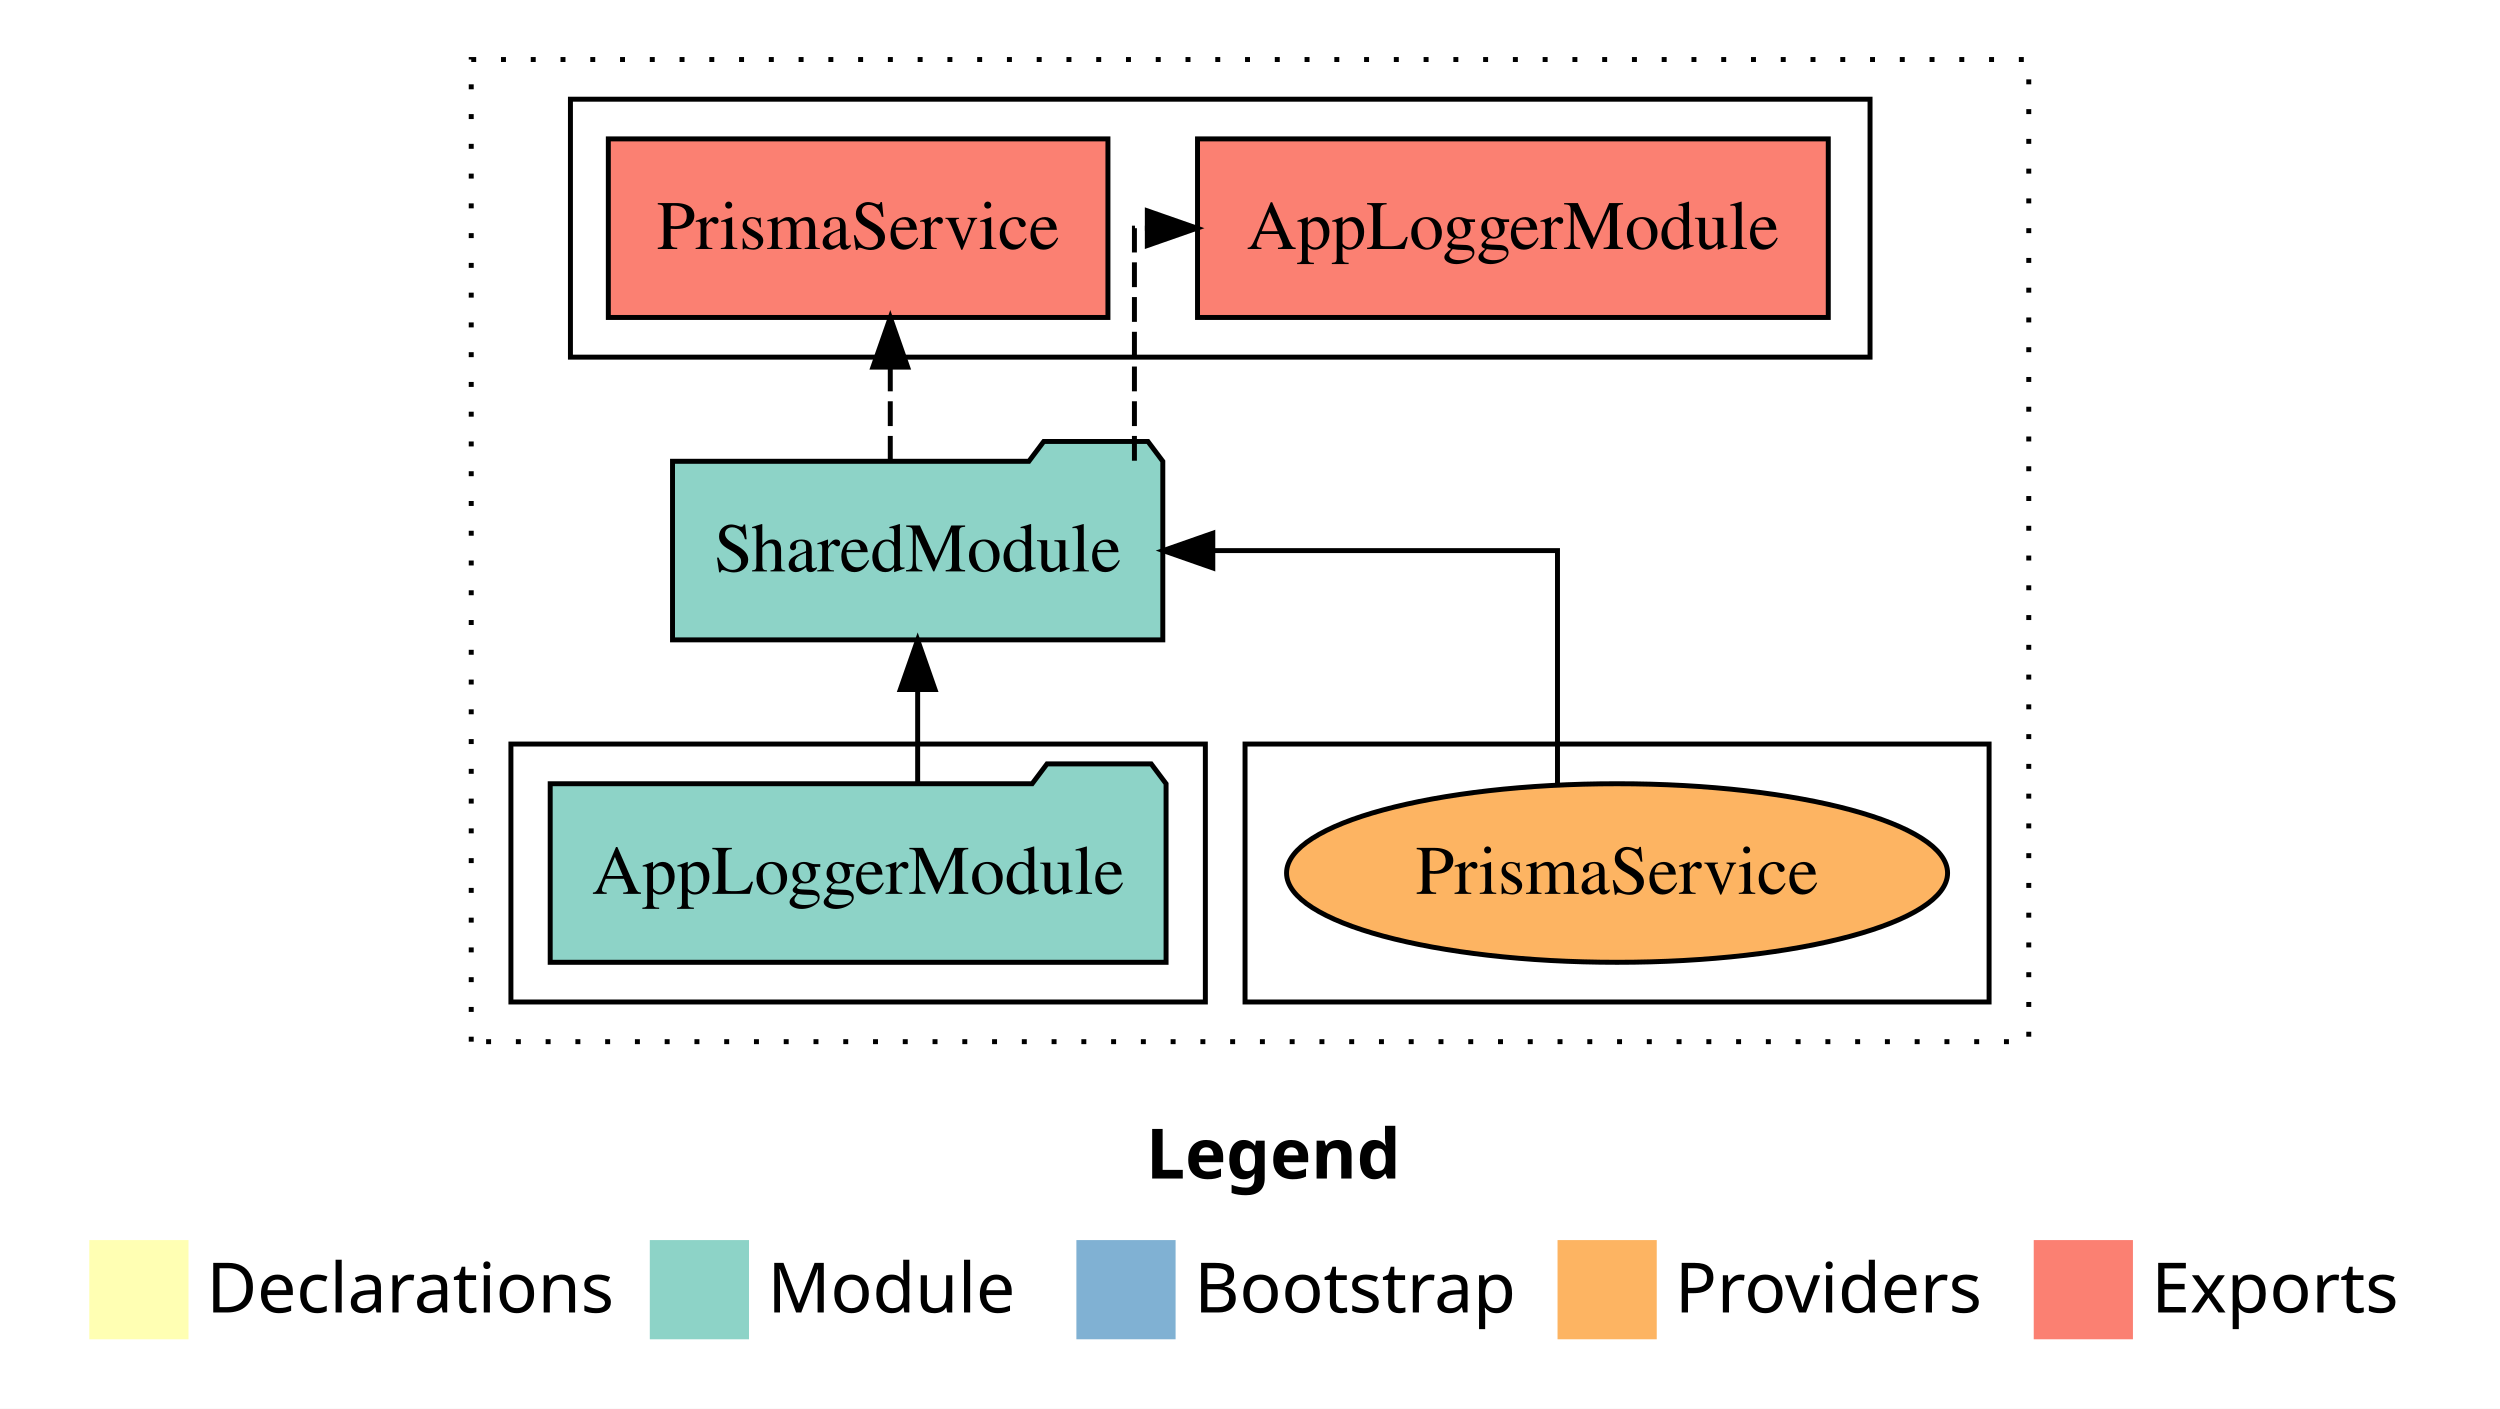
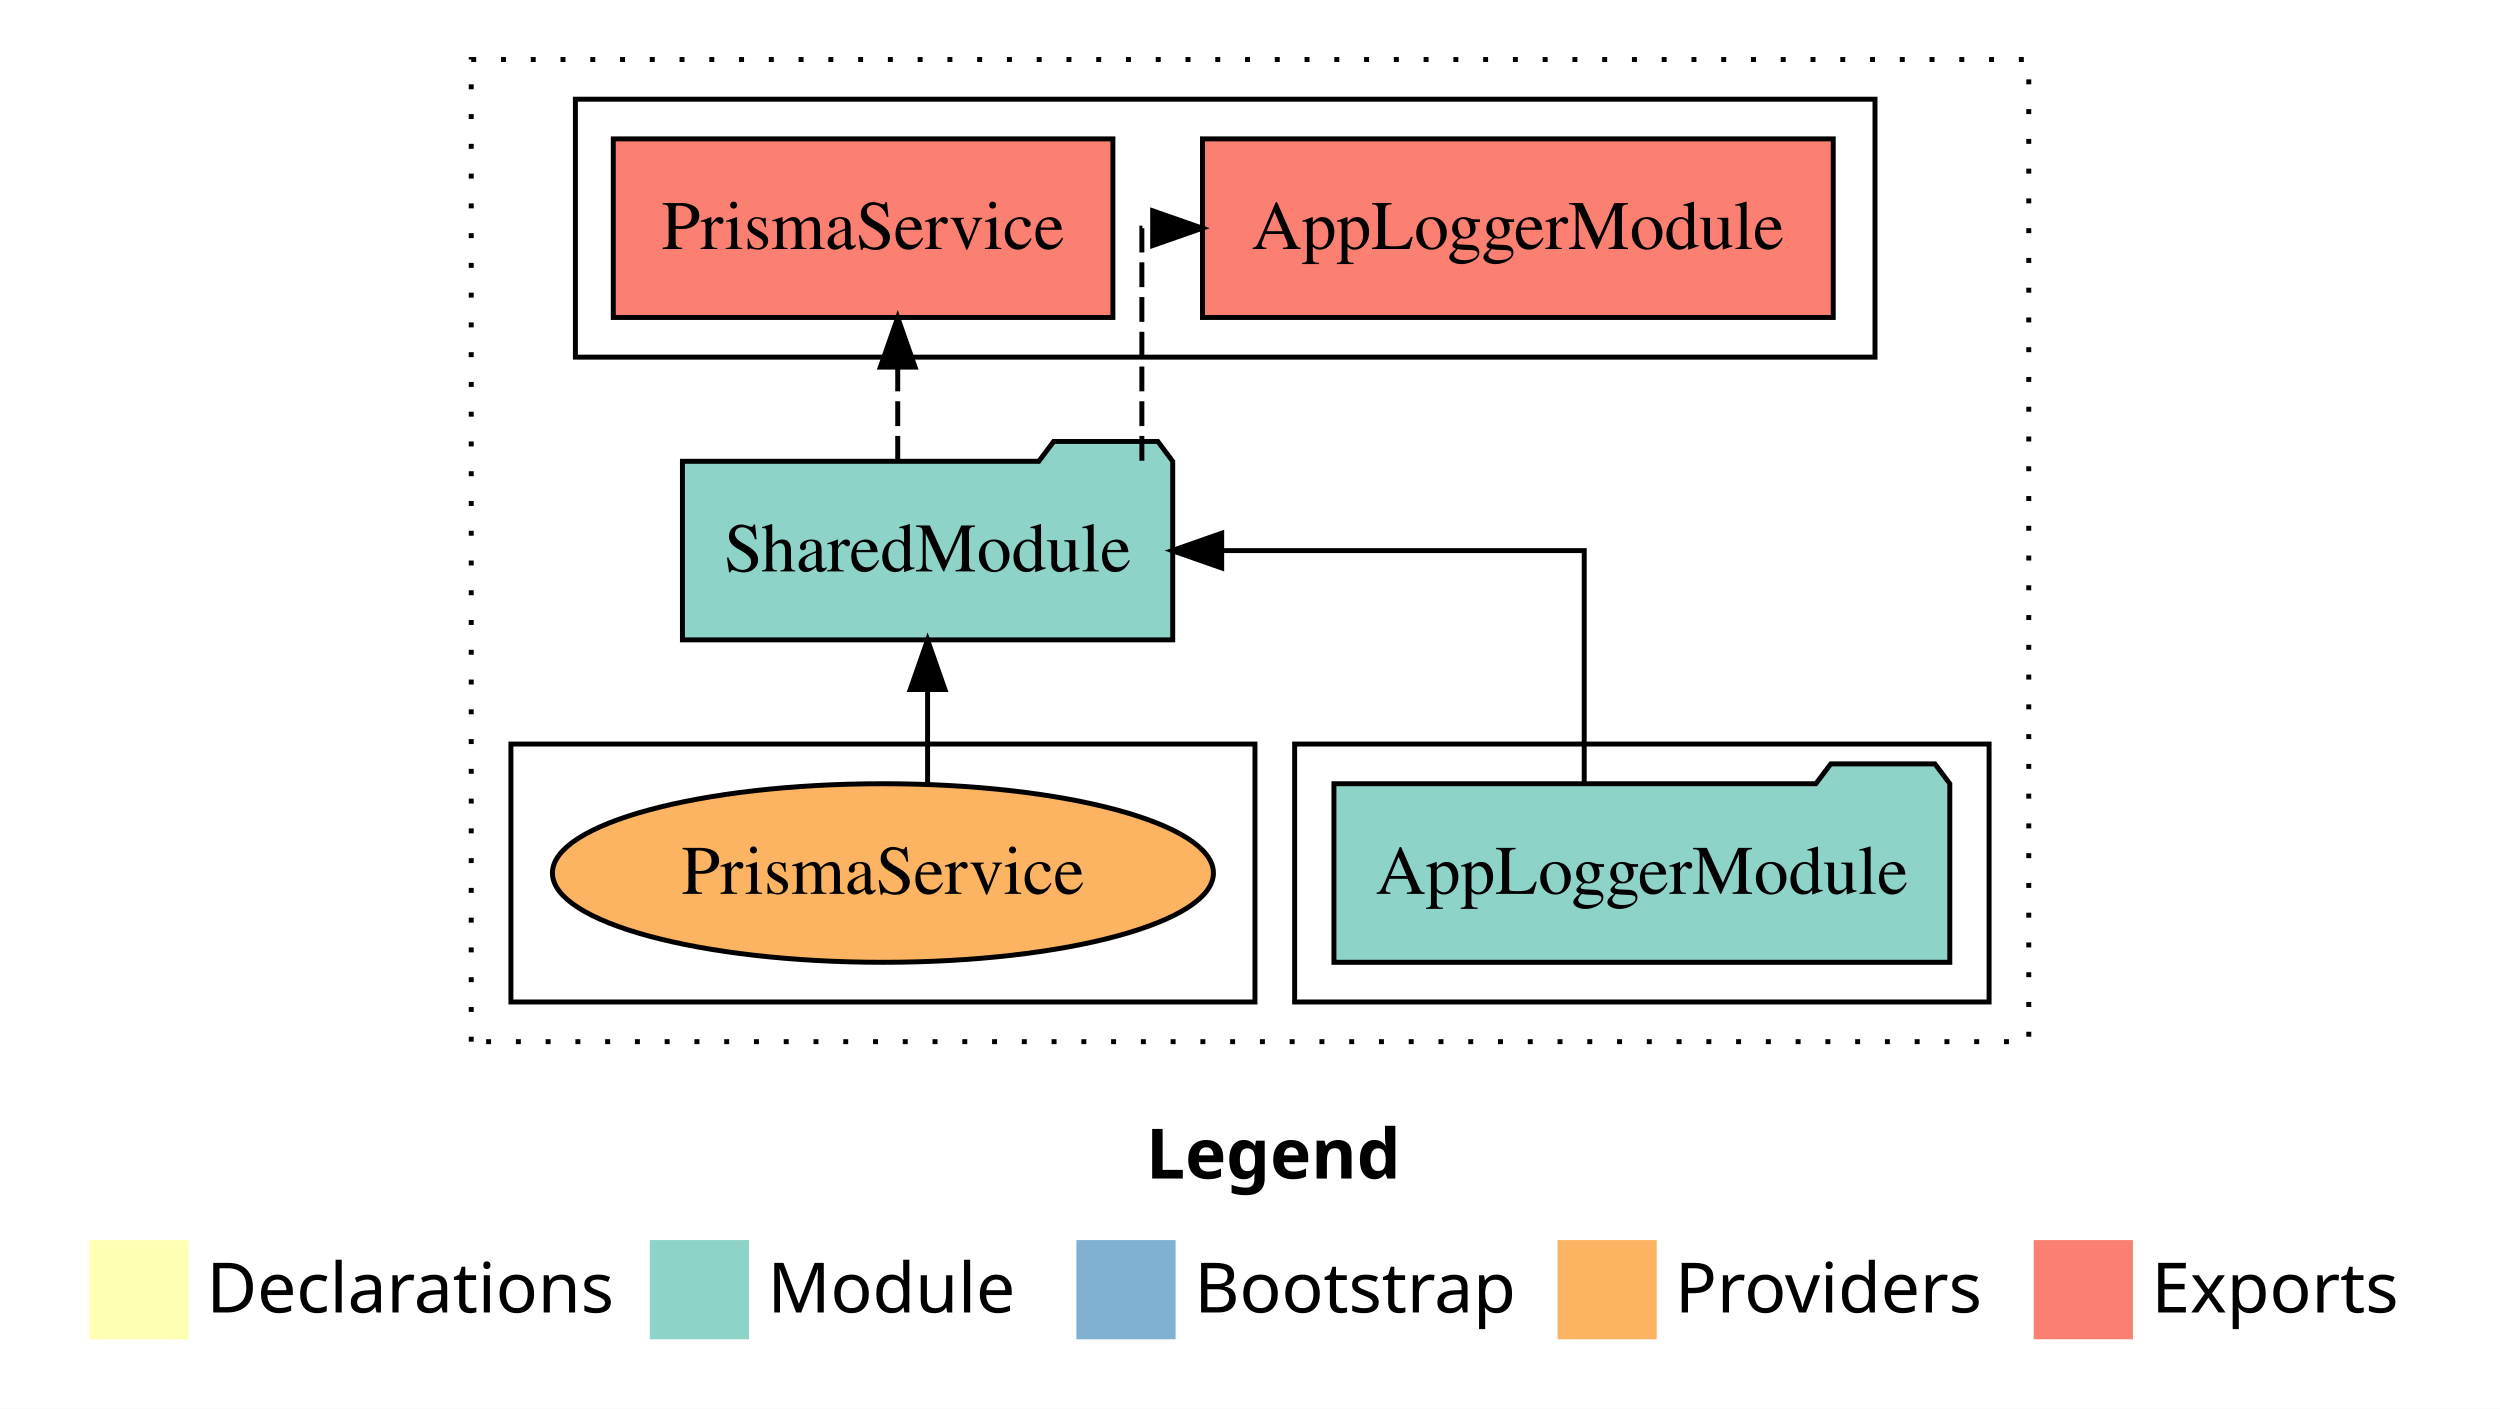
<svg xmlns="http://www.w3.org/2000/svg" width="504pt" height="284pt" viewBox="0.00 0.00 504.00 284.00">
  <g id="graph0" class="graph" transform="scale(1 1) rotate(0) translate(4 280)">
    <polygon fill="white" stroke="transparent" points="-4,4 -4,-280 500,-280 500,4 -4,4" />
    <text text-anchor="start" x="227.01" y="-42.4" font-family="Times-12" font-weight="bold" font-size="14.00">Legend</text>
    <polygon fill="#ffffb3" stroke="transparent" points="14,-10 14,-30 34,-30 34,-10 14,-10" />
    <text text-anchor="start" x="37.63" y="-15.4" font-family="Times-12" font-size="14.00">  Declarations</text>
    <polygon fill="#8dd3c7" stroke="transparent" points="127,-10 127,-30 147,-30 147,-10 127,-10" />
    <text text-anchor="start" x="150.73" y="-15.4" font-family="Times-12" font-size="14.00">  Module</text>
    <polygon fill="#80b1d3" stroke="transparent" points="213,-10 213,-30 233,-30 233,-10 213,-10" />
    <text text-anchor="start" x="236.78" y="-15.4" font-family="Times-12" font-size="14.00">  Bootstrap</text>
    <polygon fill="#fdb462" stroke="transparent" points="310,-10 310,-30 330,-30 330,-10 310,-10" />
    <text text-anchor="start" x="333.67" y="-15.4" font-family="Times-12" font-size="14.00">  Providers</text>
    <polygon fill="#fb8072" stroke="transparent" points="406,-10 406,-30 426,-30 426,-10 406,-10" />
    <text text-anchor="start" x="429.73" y="-15.4" font-family="Times-12" font-size="14.00">  Exports</text>
    <g id="clust1" class="cluster">
      <polygon fill="none" stroke="black" stroke-dasharray="1,5" points="91,-70 91,-268 405,-268 405,-70 91,-70" />
    </g>
+     <g id="clust3" class="cluster">
+       <polygon fill="none" stroke="black" points="257,-78 257,-130 397,-130 397,-78 257,-78" />
+     </g>
    <g id="clust6" class="cluster">
-       <polygon fill="none" stroke="black" points="247,-78 247,-130 397,-130 397,-78 247,-78" />
-     </g>
-     <g id="clust3" class="cluster">
-       <polygon fill="none" stroke="black" points="99,-78 99,-130 239,-130 239,-78 99,-78" />
+       <polygon fill="none" stroke="black" points="99,-78 99,-130 249,-130 249,-78 99,-78" />
    </g>
    <g id="clust4" class="cluster">
-       <polygon fill="none" stroke="black" points="111,-208 111,-260 373,-260 373,-208 111,-208" />
+       <polygon fill="none" stroke="black" points="112,-208 112,-260 374,-260 374,-208 112,-208" />
    </g>
    <g id="node1" class="node">
-       <polygon fill="#8dd3c7" stroke="black" points="231.08,-122 228.08,-126 207.08,-126 204.08,-122 106.92,-122 106.92,-86 231.08,-86 231.08,-122" />
-       <text text-anchor="middle" x="169" y="-99.8" font-family="Times,serif" font-size="14.00">AppLoggerModule</text>
+       <polygon fill="#8dd3c7" stroke="black" points="389.08,-122 386.08,-126 365.08,-126 362.08,-122 264.92,-122 264.92,-86 389.08,-86 389.08,-122" />
+       <text text-anchor="middle" x="327" y="-99.8" font-family="Times,serif" font-size="14.00">AppLoggerModule</text>
    </g>
    <g id="node2" class="node">
-       <polygon fill="#8dd3c7" stroke="black" points="230.42,-187 227.42,-191 206.42,-191 203.42,-187 131.58,-187 131.58,-151 230.42,-151 230.42,-187" />
-       <text text-anchor="middle" x="181" y="-164.8" font-family="Times,serif" font-size="14.00">SharedModule</text>
+       <polygon fill="#8dd3c7" stroke="black" points="232.42,-187 229.42,-191 208.42,-191 205.42,-187 133.58,-187 133.58,-151 232.42,-151 232.42,-187" />
+       <text text-anchor="middle" x="183" y="-164.8" font-family="Times,serif" font-size="14.00">SharedModule</text>
    </g>
    <g id="edge1" class="edge">
-       <path fill="none" stroke="black" d="M181,-122.11C181,-122.11 181,-140.99 181,-140.99" />
-       <polygon fill="black" stroke="black" points="177.5,-140.99 181,-150.99 184.5,-140.99 177.5,-140.99" />
+       <path fill="none" stroke="black" d="M315.38,-122.11C315.38,-141.34 315.38,-169 315.38,-169 315.38,-169 242.29,-169 242.29,-169" />
+       <polygon fill="black" stroke="black" points="242.29,-165.5 232.29,-169 242.29,-172.5 242.29,-165.5" />
    </g>
    <g id="node3" class="node">
-       <polygon fill="#fb8072" stroke="black" points="364.58,-252 237.42,-252 237.42,-216 364.58,-216 364.58,-252" />
-       <text text-anchor="middle" x="301" y="-229.8" font-family="Times,serif" font-size="14.00">AppLoggerModule </text>
+       <polygon fill="#fb8072" stroke="black" points="365.58,-252 238.42,-252 238.42,-216 365.58,-216 365.58,-252" />
+       <text text-anchor="middle" x="302" y="-229.8" font-family="Times,serif" font-size="14.00">AppLoggerModule </text>
    </g>
    <g id="edge2" class="edge">
-       <path fill="none" stroke="black" stroke-dasharray="5,2" d="M224.7,-187.11C224.7,-206.34 224.7,-234 224.7,-234 224.7,-234 227.3,-234 227.3,-234" />
-       <polygon fill="black" stroke="black" points="227.3,-237.5 237.3,-234 227.3,-230.5 227.3,-237.5" />
+       <path fill="none" stroke="black" stroke-dasharray="5,2" d="M226.2,-187.11C226.2,-206.34 226.2,-234 226.2,-234 226.2,-234 228.38,-234 228.38,-234" />
+       <polygon fill="black" stroke="black" points="228.38,-237.5 238.38,-234 228.38,-230.5 228.38,-237.5" />
    </g>
    <g id="node4" class="node">
-       <polygon fill="#fb8072" stroke="black" points="219.36,-252 118.64,-252 118.64,-216 219.36,-216 219.36,-252" />
-       <text text-anchor="middle" x="169" y="-229.8" font-family="Times,serif" font-size="14.00">PrismaService </text>
+       <polygon fill="#fb8072" stroke="black" points="220.36,-252 119.64,-252 119.64,-216 220.36,-216 220.36,-252" />
+       <text text-anchor="middle" x="170" y="-229.8" font-family="Times,serif" font-size="14.00">PrismaService </text>
    </g>
    <g id="edge3" class="edge">
-       <path fill="none" stroke="black" stroke-dasharray="5,2" d="M175.48,-187.11C175.48,-187.11 175.48,-205.99 175.48,-205.99" />
-       <polygon fill="black" stroke="black" points="171.98,-205.99 175.48,-215.99 178.98,-205.99 171.98,-205.99" />
+       <path fill="none" stroke="black" stroke-dasharray="5,2" d="M176.98,-187.11C176.98,-187.11 176.98,-205.99 176.98,-205.99" />
+       <polygon fill="black" stroke="black" points="173.48,-205.99 176.98,-215.99 180.48,-205.99 173.48,-205.99" />
    </g>
    <g id="node5" class="node">
-       <ellipse fill="#fdb462" stroke="black" cx="322" cy="-104" rx="66.63" ry="18" />
-       <text text-anchor="middle" x="322" y="-99.8" font-family="Times,serif" font-size="14.00">PrismaService</text>
+       <ellipse fill="#fdb462" stroke="black" cx="174" cy="-104" rx="66.63" ry="18" />
+       <text text-anchor="middle" x="174" y="-99.8" font-family="Times,serif" font-size="14.00">PrismaService</text>
    </g>
    <g id="edge4" class="edge">
-       <path fill="none" stroke="black" d="M309.99,-121.76C309.99,-141.01 309.99,-169 309.99,-169 309.99,-169 240.5,-169 240.5,-169" />
-       <polygon fill="black" stroke="black" points="240.5,-165.5 230.5,-169 240.5,-172.5 240.5,-165.5" />
+       <path fill="none" stroke="black" d="M183,-122.11C183,-122.11 183,-140.99 183,-140.99" />
+       <polygon fill="black" stroke="black" points="179.5,-140.99 183,-150.99 186.5,-140.99 179.5,-140.99" />
    </g>
  </g>
</svg>
